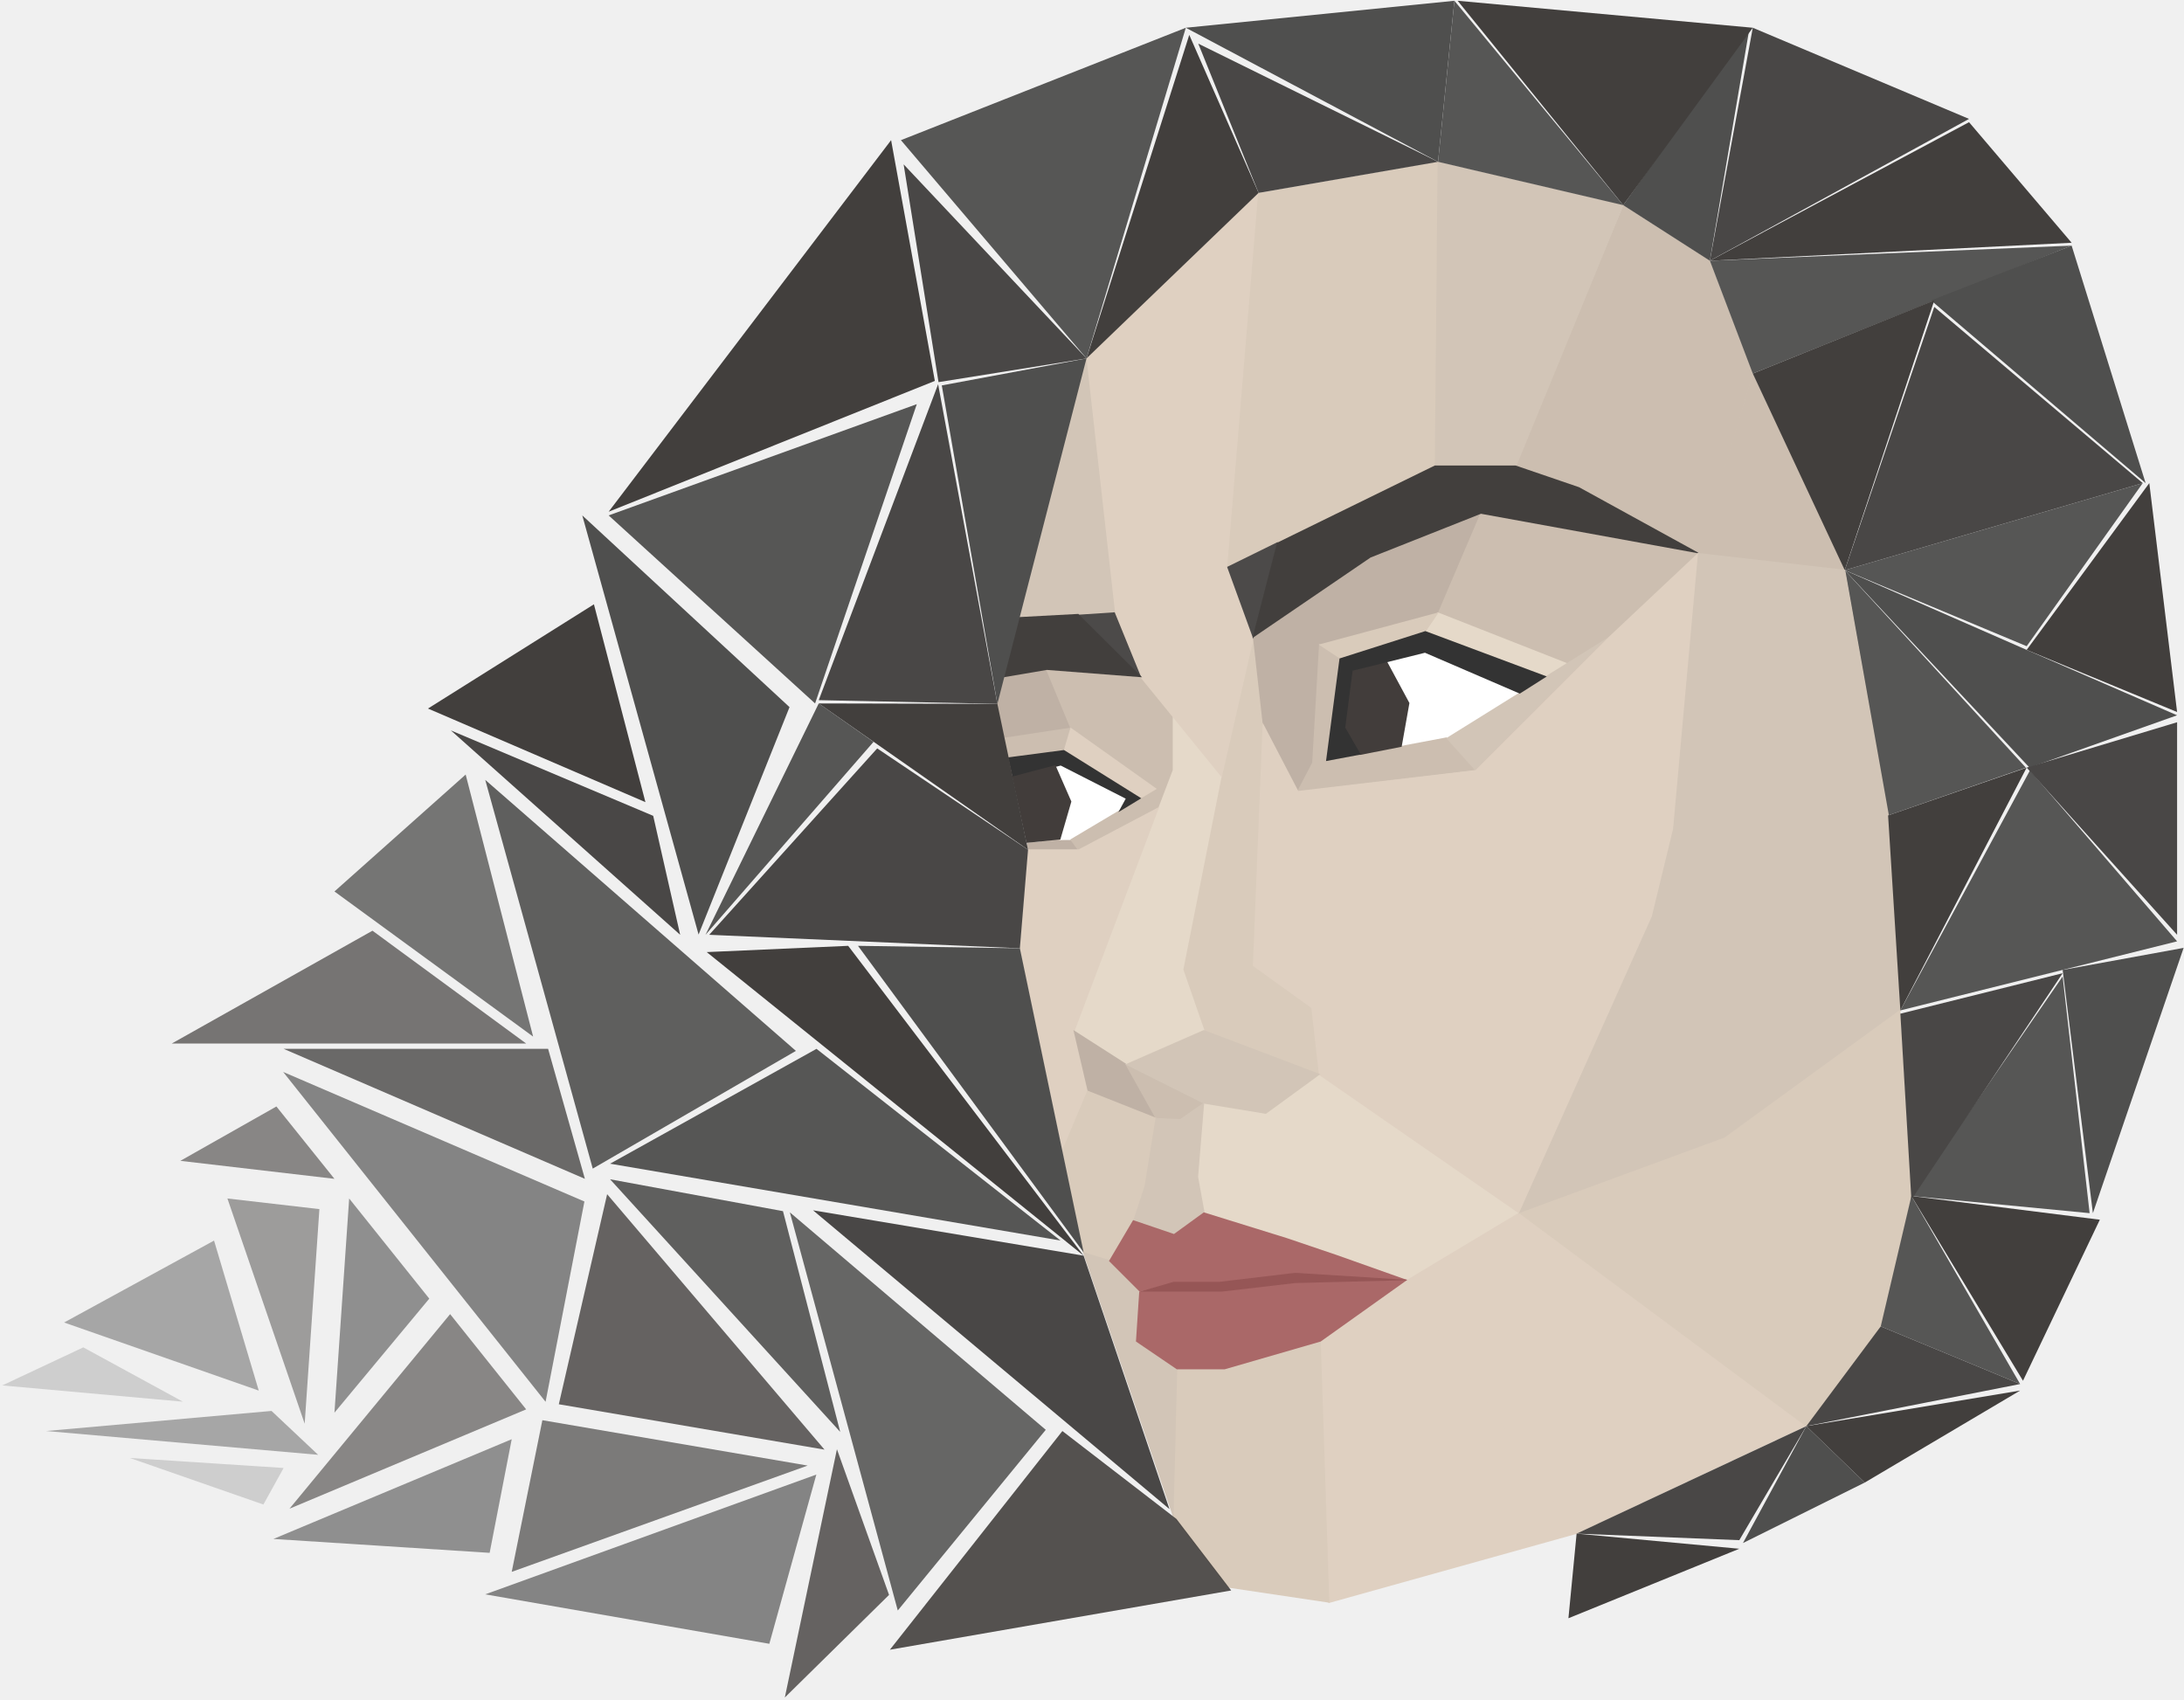
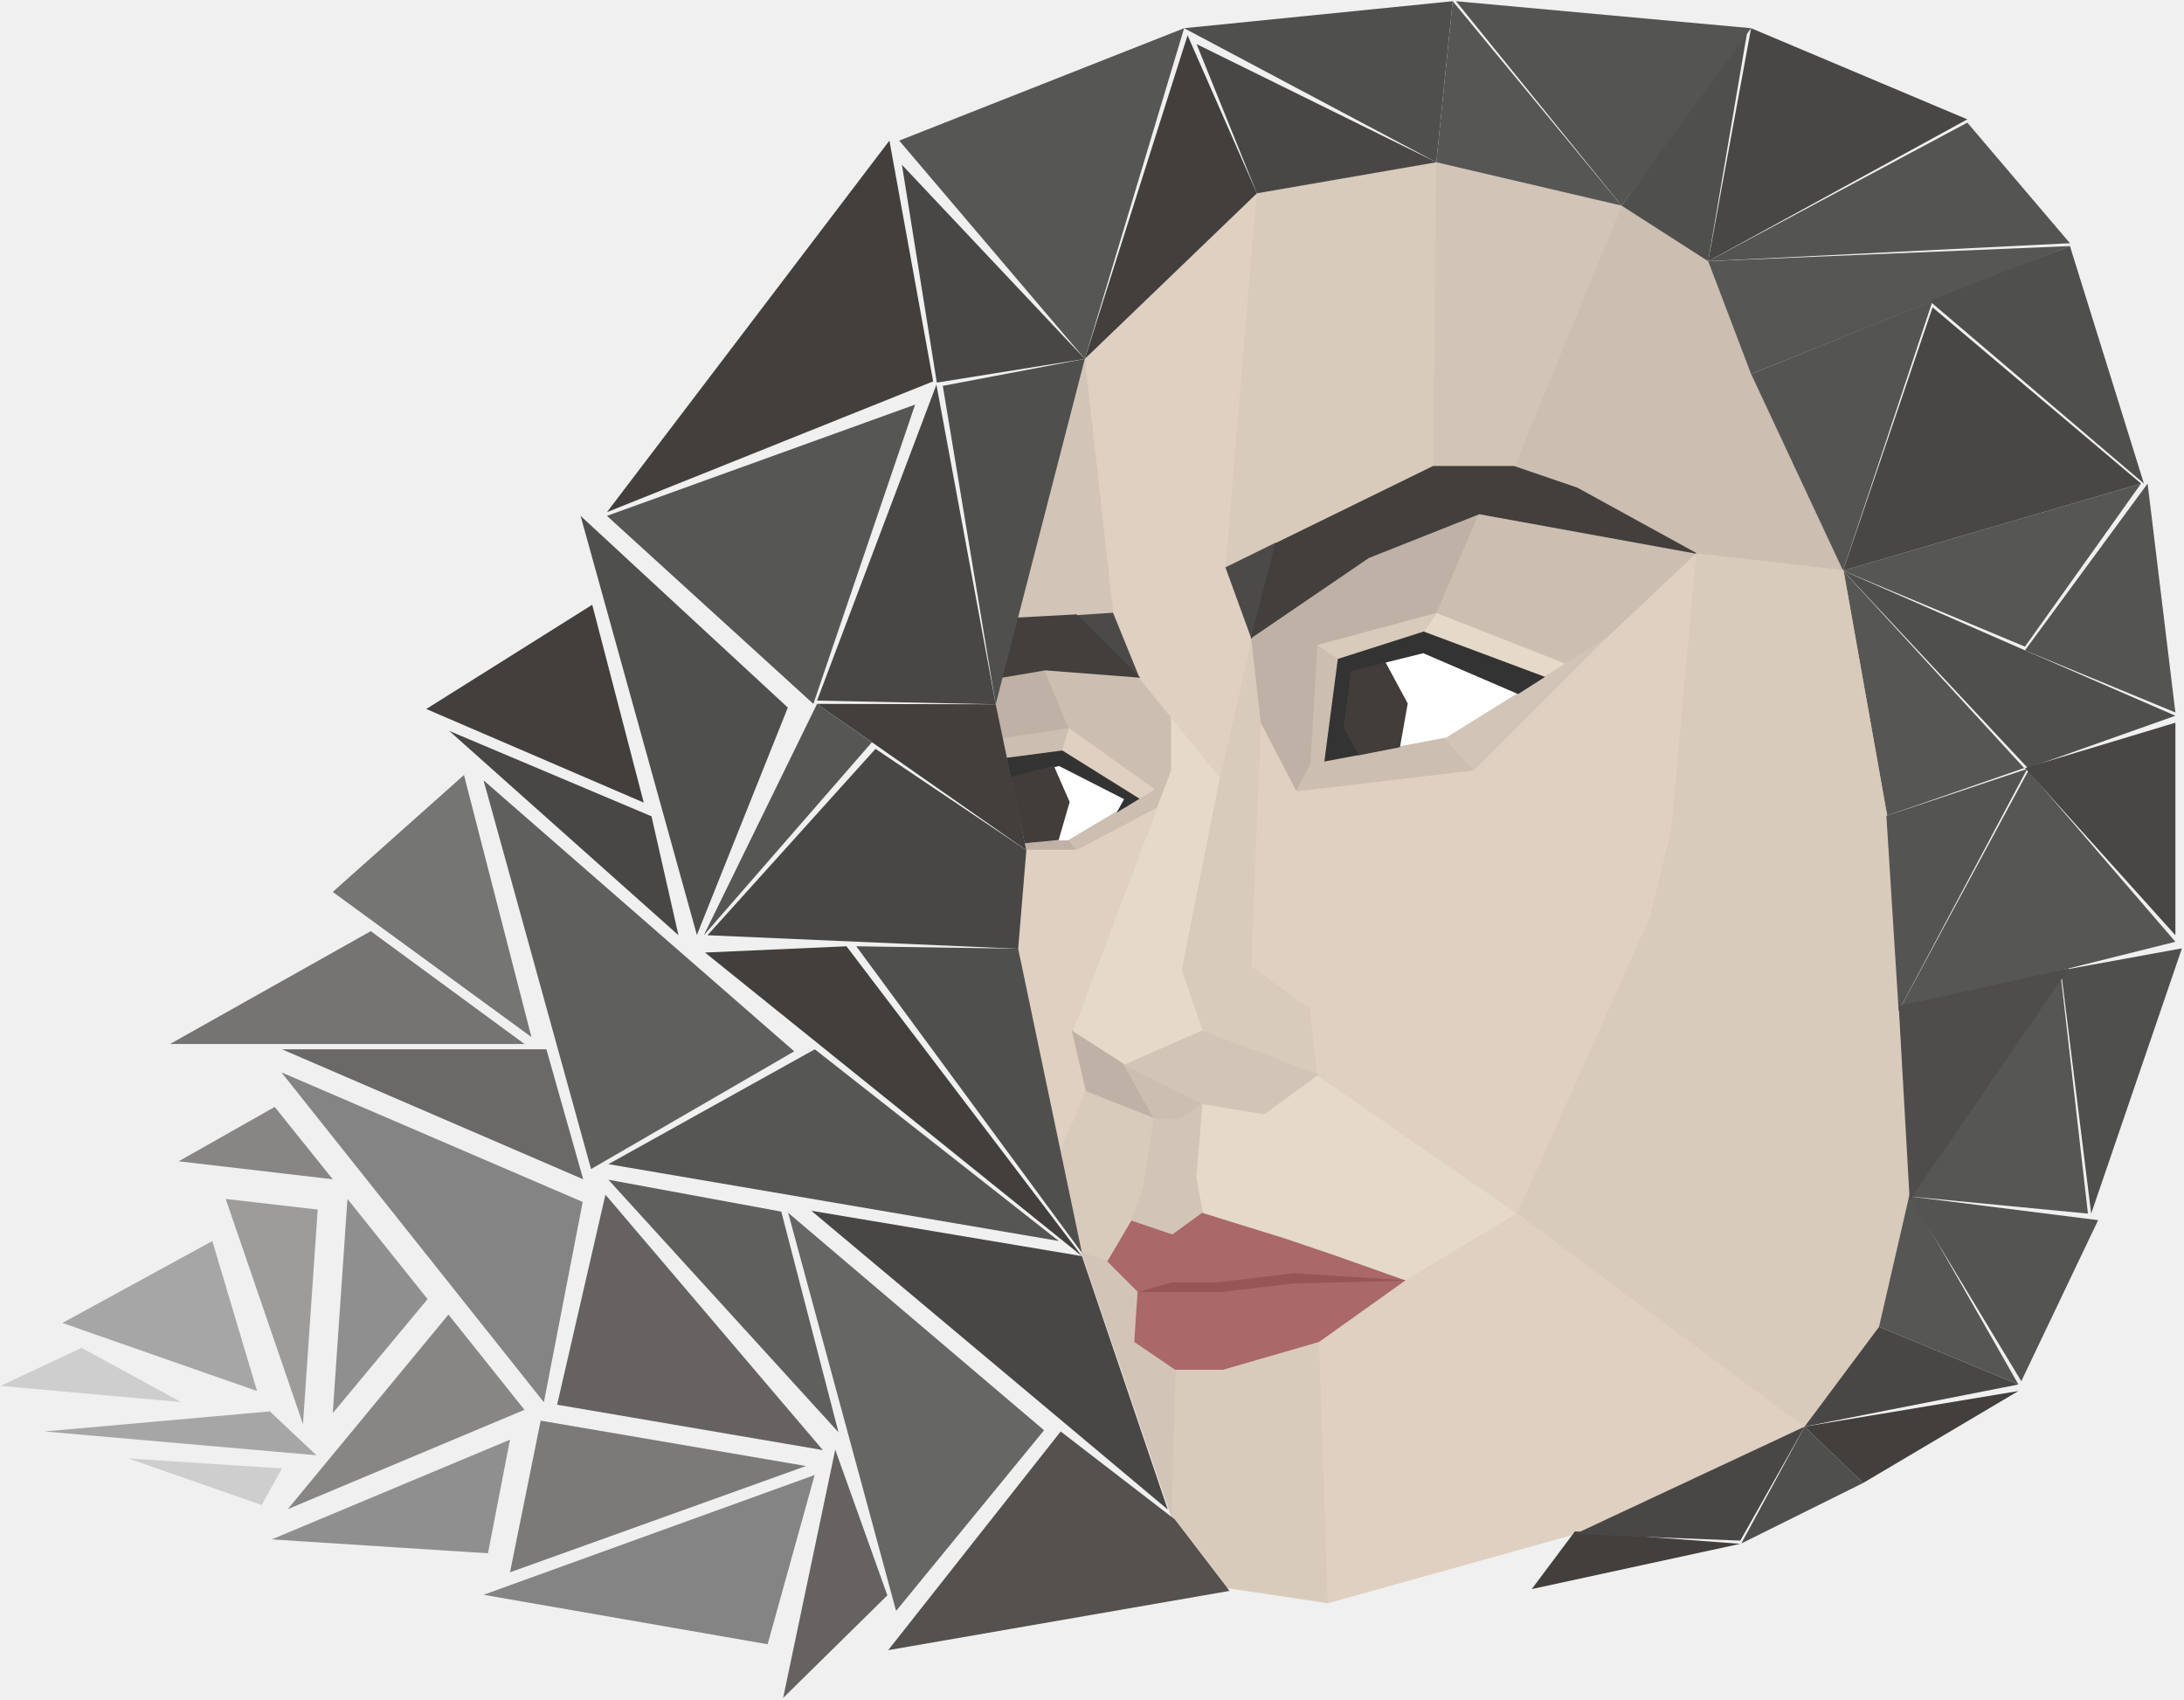
<svg xmlns="http://www.w3.org/2000/svg" width="811px" height="631px" viewBox="0 0 811 631" version="1.1">
  <defs />
-   <g id="Desktop-HD" stroke="none" stroke-width="1" fill="none" fill-rule="evenodd" transform="translate(-150, -427)">
-     <g id="Group-2" transform="translate(149.7051, 425.8325)">
-       <polygon id="Path-2" fill="#DFD0C1" points="469.883 77.356 409.93 132.033 377.936 260.516 387.579 320.039 392.348 378.791 409.93 476.527 441.367 564.286 478.369 587.823 511.878 587.823 624.372 549.91 679.037 511.478 707.387 442.043 699.149 327.315 683.676 214.601 640.422 117.998 624.372 90.903 559.816 68.582 505.964 68.582" />
-       <g id="geometric-face-final" transform="translate(0.225862, 0.418207)" fill-rule="nonzero">
-         <g transform="translate(0.343241, 0.731552)">
-           <g id="quad-1" transform="translate(157.8379, 0)">
-             <polygon id="Shape" fill="#D9CBBB" points="288.908 382.969 281.014 360.049 295.435 288.1 307.123 236.491 307.274 236.491 311.221 268.822 307.578 358.531 329.132 374.166 332.168 399.363" />
-             <polygon id="Shape" fill="#BFB1A5" points="223.182 312.91 223.637 315.795 242.459 315.795 239.575 311.628" />
-             <polygon id="Shape" fill="#FFFFFF" points="235.325 311.931 239.272 297.815 233.656 284.305 235.781 283.85 260.371 296.448 257.942 301.154 239.575 311.931" />
-             <polygon id="Shape" fill="#BFB1A5" points="211.949 261.536 214.53 251.215 230.772 248.482 239.879 270.492 214.833 274.439" />
-             <polygon id="Shape" fill="#CCBEB0" points="239.272 311.779 276.005 289.921 272.362 299.94 242.308 315.878" />
-             <polygon id="Shape" fill="#CCBEB0" points="214.682 273.983 239.727 270.189 237.299 278.841 216.2 281.573" />
-             <polygon id="Shape" fill="#CCBEB0" points="239.424 270.644 230.316 248.634 265.38 251.063 277.675 265.483 277.675 285.975 276.005 290.377 271.148 293.261" />
-             <polygon id="Shape" fill="#E5D9C9" points="240.486 382.969 277.371 285.975 277.371 265.331 295.586 288.1 281.318 360.049 289.211 382.818 259.915 395.416" />
-             <polygon id="Shape" fill="#DFD0C1" points="236.843 278.841 239.424 270.189 271.452 292.957 265.38 296.6" />
-             <polygon id="Shape" fill="#DFD0C1" points="265.228 251.366 255.514 227.687 245.04 133.121 309.399 71.342 298.015 210.686 307.578 236.339 295.586 288.707" />
-             <polygon id="Shape" fill="#DFD0C1" points="220.45 352.156 223.486 315.422 242.459 315.422 272.362 299.636 240.942 382.818 246.102 404.979 236.388 428.051" />
-             <polygon id="Shape" fill="#D9CBBB" points="309.096 71.645 376.036 59.958 374.973 173.042 297.56 210.99" />
-             <polygon id="Shape" fill="#D2C5B7" points="245.04 133.121 245.343 133.121 255.969 227.687 219.539 229.508" />
-             <polygon id="Shape" fill="#333333" points="259.915 296.6 235.781 284.305 217.869 288.707 216.2 281.269 236.995 278.537 265.684 296.448 257.183 301.609" />
-             <polygon id="Shape" fill="#423D3B" points="217.717 288.403 233.807 284.153 239.727 297.663 235.629 311.779 223.03 312.994" />
-             <polygon id="Shape" fill="#4C4A49" points="242.156 228.294 255.817 227.383 265.532 251.215 265.38 251.366 265.38 251.518" />
-             <polygon id="Shape" fill="#423F3D" points="230.62 248.786 214.53 251.518 219.691 229.205 242.308 227.991 265.987 251.518" />
-             <polygon id="Shape" fill="#565655" points="182.327 150.099 67.899 191.409 144.554 261.233" />
-             <polygon id="Shape" fill="#565655" points="145.92 261.233 103.874 347.147 166.26 275.501" />
-             <polygon id="Shape" fill="#565655" points="176.43 52.064 245.343 133.121 282.229 10.322" />
-             <polygon id="Shape" fill="#4F4F4E" points="58.109 191.409 101.296 347.055 135.067 262.599" />
-             <polygon id="Shape" fill="#4F4F4E" points="282.229 10.322 375.884 60.109 381.956 0.304" />
-             <polygon id="Shape" fill="#4F4F4E" points="245.343 133.121 191.609 143.139 212.253 261.385" />
-             <polygon id="Shape" fill="#423F3D" points="189.029 141.47 67.899 190.043 172.787 52.064" />
-             <polygon id="Shape" fill="#423F3D" points="223.637 315.574 145.92 261.233 212.253 261.385" />
-             <polygon id="Shape" fill="#423F3D" points="62.436 224.423 0.808 263.13 81.561 297.89" />
-             <polygon id="Shape" fill="#423F3D" points="283.507 12.972 245.343 133.121 309.248 71.645" />
-             <polygon id="Shape" fill="#494746" points="212.253 261.385 145.92 260.019 190.243 142.684" />
-             <polygon id="Shape" fill="#494746" points="220.602 352.156 105.24 347.147 167.626 277.93 223.637 315.574" />
-             <polygon id="Shape" fill="#494746" points="9.308 271.251 94.463 347.147 84.445 302.975" />
-             <polygon id="Shape" fill="#494746" points="309.248 71.645 375.884 60.109 286.855 16.225" />
-             <polygon id="Shape" fill="#494746" points="177.44 61.051 190.395 141.925 245.343 133.121" />
-           </g>
-           <g id="quad-2" transform="translate(454.4868, 0)">
-             <polygon id="Shape" fill="#FFFFFF" points="68.154 261.233 59.958 245.75 74.53 241.955 109.745 257.286 82.726 274.287 65.27 277.475" />
-             <polygon id="Shape" fill="#BFB1A5" points="14.117 268.822 10.474 236.491 53.886 206.74 95.325 190.346 79.539 227.687 35.367 239.527 32.787 283.394 27.171 294.323" />
-             <polygon id="Shape" fill="#CCBEB0" points="131.451 181.239 107.772 173.194 147.997 76.047 180.176 96.691 196.266 138.585 176.23 205.829" />
-             <polygon id="Shape" fill="#CCBEB0" points="35.064 239.071 43.109 244.232 37.948 282.484 32.483 283.698" />
-             <polygon id="Shape" fill="#CCBEB0" points="32.483 283.243 82.423 273.832 93.655 285.975 26.867 294.02" />
-             <polygon id="Shape" fill="#CCBEB0" points="79.083 227.839 95.021 190.498 176.23 205.374 143.139 236.643 127.201 246.661" />
-             <polygon id="Shape" fill="#CCBEB0" points="175.926 205.677 196.114 138.585 230.723 212.052" />
-             <polygon id="Shape" fill="#E5D9C9" points="74.378 234.518 79.083 227.383 127.353 246.357 119.46 251.518" />
-             <polygon id="Shape" fill="#D9CBBB" points="34.912 239.375 79.539 227.383 74.681 234.518 42.957 244.688" />
-             <polygon id="Shape" fill="#D2C5B7" points="82.271 274.135 142.987 236.339 143.139 236.491 93.2 286.278" />
-             <polygon id="Shape" fill="#D2C5B7" points="78.021 173.346 79.083 59.958 148.148 76.047 108.227 173.346" />
-             <polygon id="Shape" fill="#423D3B" points="44.323 270.189 47.207 248.938 60.261 245.598 68.61 261.081 65.726 277.323 50.243 280.359" />
-             <polygon id="Shape" fill="#333333" points="42.653 244.536 74.53 234.366 119.612 251.215 109.593 257.59 74.378 242.411 47.511 249.09 44.778 270.189 50.547 280.207 37.644 282.635" />
-             <polygon id="Shape" fill="#4C4A49" points="0.911 210.535 19.733 201.275 10.625 237.25" />
-             <polygon id="Shape" fill="#423F3D" points="19.429 201.579 78.021 172.89 108.075 172.89 131.603 180.935 176.078 205.374 176.078 205.525 95.173 190.802 54.189 207.043 10.322 236.946" />
-             <polygon id="Shape" fill="#565655" points="79.235 60.109 147.997 76.199 85.307 0.304" />
-             <polygon id="Shape" fill="#565655" points="180.176 96.843 196.114 138.737 314.512 91.227" />
-             <polygon id="Shape" fill="#565655" points="340.923 179.417 230.267 211.749 297.815 239.982" />
-             <polygon id="Shape" fill="#565655" points="246.357 302.824 297.511 285.064 230.267 211.749" />
-             <polygon id="Shape" fill="#4F4F4E" points="147.997 76.199 180.176 96.843 194.9 10.322" />
-             <polygon id="Shape" fill="#4F4F4E" points="314.512 91.227 262.295 111.567 341.986 179.417" />
-             <polygon id="Shape" fill="#4F4F4E" points="297.815 241.348 230.267 211.749 298.877 285.064 353.674 265.635" />
-             <polygon id="Shape" fill="#423F3D" points="86.521 0.304 147.997 76.199 196.114 10.322" />
-             <polygon id="Shape" fill="#423F3D" points="276.412 45.386 180.176 96.843 314.512 90.164" />
-             <polygon id="Shape" fill="#423F3D" points="196.114 138.737 230.267 211.749 263.51 111.567" />
-             <polygon id="Shape" fill="#423F3D" points="353.674 264.42 343.352 179.417 297.815 241.348" />
-             <polygon id="Shape" fill="#494746" points="196.114 10.322 180.176 96.843 276.412 44.171" />
-             <polygon id="Shape" fill="#494746" points="263.51 113.995 230.267 211.749 340.923 179.417" />
-             <polygon id="Shape" fill="#DFD0C1" points="32.18 374.317 10.474 358.683 14.117 268.367 27.322 293.716 93.2 285.975 142.836 236.339 176.078 205.07 166.97 307.985 35.064 399.515" />
-           </g>
-           <g id="quad-3" transform="translate(443.8614, 204.9183)">
-             <polygon id="Shape" fill="#E5D9C9" points="49.18 260.474 28.84 253.643 2.884 245.75 0.455 232.089 2.732 204.615 25.956 208.258 45.841 193.989 120.371 245.447 78.173 270.796" />
-             <polygon id="Shape" fill="#DFD0C1" points="45.689 194.293 177.596 102.611 169.703 135.55 120.219 245.902" />
-             <polygon id="Shape" fill="#DFD0C1" points="45.993 293.109 78.021 270.34 141.621 364.603 49.18 390.407" />
-             <polygon id="Shape" fill="#DFD0C1" points="77.869 270.644 120.067 245.295 226.928 324.53 141.166 364.755" />
-             <polygon id="Shape" fill="#D2C5B7" points="169.247 135.398 177.14 102.915 186.4 0.455 241.045 6.679 257.286 97.905 261.688 170.31 196.57 217.821 119.763 245.902" />
-             <polygon id="Shape" fill="#D9CBBB" points="119.915 245.598 196.266 217.517 261.536 170.006 265.787 239.223 254.554 287.645 226.776 324.985" />
-             <polygon id="Shape" fill="#565655" points="309.654 81.208 261.536 170.31 364.299 144.657" />
-             <polygon id="Shape" fill="#565655" points="321.798 157.711 265.635 239.223 331.816 245.598" />
-             <polygon id="Shape" fill="#565655" points="254.25 287.645 306.011 309.047 265.635 239.223" />
-             <polygon id="Shape" fill="#4F4F4E" points="321.798 155.283 333.03 245.598 366.728 147.086" />
-             <polygon id="Shape" fill="#4F4F4E" points="226.624 324.682 203.097 368.094 248.331 345.629" />
-             <polygon id="Shape" fill="#423F3D" points="256.983 97.905 261.536 170.31 308.44 80.146" />
-             <polygon id="Shape" fill="#423F3D" points="265.635 239.223 307.074 307.833 335.611 248.027" />
-             <polygon id="Shape" fill="#423F3D" points="226.624 324.682 248.331 345.629 306.011 311.476" />
-             <polygon id="Shape" fill="#423F3D" points="138.282 396.024 201.731 370.219 141.318 364.603" />
-             <polygon id="Shape" fill="#494746" points="308.44 80.146 364.299 142.228 364.299 63.297" />
-             <polygon id="Shape" fill="#494746" points="261.536 171.524 265.635 240.589 321.798 156.497" />
-             <polygon id="Shape" fill="#494746" points="254.25 287.645 226.624 324.682 306.011 309.047" />
-             <polygon id="Shape" fill="#494746" points="141.318 364.603 201.731 367.031 226.624 324.682" />
-           </g>
-           <g id="quad-4" transform="translate(-0, 287.6424)">
-             <polygon id="Shape" fill="#BFB1A5" points="403.637 117.64 398.324 94.872 417.753 107.319 429.593 127.962" />
-             <polygon id="Shape" fill="#CCBEB0" points="428.986 127.962 417.45 107.319 447.049 121.891 437.942 128.266" />
-             <polygon id="Shape" fill="#D9CBBB" points="455.701 301.915 435.209 275.352 436.575 220.555 454.487 220.403 490.158 210.081 493.345 307.531" />
-             <polygon id="Shape" fill="#D9CBBB" points="401.967 177.75 394.074 139.802 403.485 117.337 429.138 127.507 425.039 153.008 420.789 165.606 411.833 180.786" />
-             <polygon id="Shape" fill="#D2C5B7" points="420.486 165.758 424.736 152.856 428.834 127.507 437.942 127.962 446.897 121.739 444.62 149.365 447.049 162.722 435.513 170.919" />
-             <polygon id="Shape" fill="#D2C5B7" points="435.209 275.352 401.815 177.294 411.833 180.33 423.066 191.866 421.852 210.385 436.879 220.403 435.513 275.2 435.361 275.352" />
-             <polygon id="Shape" fill="#D2C5B7" points="446.745 122.194 417.602 107.622 446.745 94.872 490.006 111.265 469.818 125.989" />
-             <polygon id="Shape" fill="#AA6868" points="411.53 180.634 420.486 165.455 435.665 170.616 446.745 162.571 477.559 172.133 495.926 178.357 522.034 187.616 522.034 187.768 480.595 185.491 452.514 188.831 435.513 188.831 422.914 192.018" />
-             <polygon id="Shape" fill="#AA6868" points="436.727 220.858 421.548 210.537 422.762 192.018 435.513 188.375 452.514 188.375 480.595 185.036 522.338 187.616 490.158 210.537 454.487 220.858" />
-             <polygon id="Shape" fill="#965656" points="423.066 192.018 422.914 192.018 435.513 188.375 452.514 188.375 480.595 185.036 522.034 187.616 522.034 187.768 480.595 188.831 453.272 192.018" />
-             <polygon id="Shape" fill="#565655" opacity="0.8" points="123.919 43.414 172.644 0.002 197.69 97.3" />
-             <polygon id="Shape" fill="#4F4F4E" opacity="0.9" points="179.913 1.975 219.834 146.329 295.275 102.613" />
-             <polygon id="Shape" fill="#565655" points="226.269 144.507 393.543 173.044 302.923 101.854" />
-             <polygon id="Shape" fill="#565655" opacity="0.9" points="293.032 162.571 333.104 310.415 388.053 243.324" />
-             <polygon id="Shape" fill="#565655" opacity="0.7" points="285.408 322.786 179.913 304.42 302.864 259.945" />
-             <polygon id="Shape" fill="#565655" opacity="0.7" points="202.319 232.926 104.869 110.43 216.74 158.548" />
-             <polygon id="Shape" fill="#565655" opacity="0.479" points="23.53 203.478 95.811 228.759 79.206 173.059" />
-             <polygon id="Shape" fill="#565655" opacity="0.479" points="16.846 243.77 117.862 252.61 100.553 236.318" />
-             <polygon id="Shape" fill="#565655" opacity="0.22" points="0.561 226.844 67.646 232.88 30.654 212.712" />
-             <polygon id="Shape" fill="#565655" opacity="0.22" points="47.963 253.788 97.538 271.07 105.046 257.499" />
-             <polygon id="Shape" fill="#4F4F4E" points="402.119 177.446 318.33 63.603 378.439 64.513" />
-             <polygon id="Shape" fill="#4F4F4E" opacity="0.9" points="226.269 150.292 311.727 244.099 290.476 162.132" />
-             <polygon id="Shape" fill="#4F4F4E" opacity="0.6" points="181.549 289.013 101.252 283.852 189.746 246.815" />
-             <polygon id="Shape" fill="#4F4F4E" opacity="0.6" points="129.384 157.426 123.919 236.965 159.135 194.615" />
-             <polygon id="Shape" fill="#423F3D" points="262.155 65.927 402.119 178.661 314.687 63.603" />
-             <polygon id="Shape" fill="#423F3D" opacity="0.9" points="456.915 302.978 330.17 324.987 394.226 243.779 436.575 276.414" />
-             <polygon id="Shape" fill="#423F3D" opacity="0.8" points="329.866 304.631 291.159 342.73 310.513 250.533" />
-             <polygon id="Shape" fill="#423F3D" opacity="0.7" points="138.036 57.986 63.506 99.881 195.109 99.881" />
-             <polygon id="Shape" fill="#423F3D" opacity="0.6" points="102.365 123.257 66.694 143.445 123.919 150.124" />
-             <polygon id="Shape" fill="#423F3D" opacity="0.6" points="166.876 200.367 107.222 272.619 195.109 235.734" />
-             <polygon id="Shape" fill="#423F3D" opacity="0.8" points="225.18 155.832 207.236 233.837 305.9 250.685" />
-             <polygon id="Shape" fill="#494746" points="433.995 272.771 301.633 161.812 402.119 178.661" />
-             <polygon id="Shape" fill="#494746" opacity="0.8" points="216.916 150.124 105.046 101.854 203.255 101.854" />
-             <polygon id="Shape" fill="#494746" opacity="0.5" points="84.175 157.426 112.864 241.063 118.328 161.373" />
-             <polygon id="Shape" fill="#494746" opacity="0.7" points="299.643 256.605 201.13 239.757 189.746 296.071" />
-           </g>
-         </g>
-       </g>
+   <g id="Desktop-HD" stroke="none" stroke-width="1" fill="none" fill-rule="evenodd" transform="translate(-1799, -1489)">
+     <g id="Group-13" transform="translate(1799, 1489)">
+       <polygon id="Path-2" fill="#DFD0C1" points="468.959 76.356 409.005 131.033 377.011 259.516 386.655 319.039 391.424 377.791 409.005 475.527 440.442 563.286 477.445 586.823 510.954 586.823 623.448 548.91 678.113 510.478 706.463 441.043 698.225 326.315 682.752 213.601 639.498 116.998 623.448 89.903 558.892 67.582 505.039 67.582" />
+       <polygon id="Shape" fill="#D9CBBB" fill-rule="nonzero" points="446.39 383.119 438.497 360.199 452.917 288.25 464.605 236.641 464.757 236.641 468.703 268.972 465.06 358.681 486.615 374.315 489.651 399.513" />
+       <polygon id="Shape" fill="#BFB1A5" fill-rule="nonzero" points="380.664 313.06 381.12 315.944 399.942 315.944 397.058 311.777" />
+       <polygon id="Shape" fill="#FFFFFF" fill-rule="nonzero" points="392.808 312.081 396.754 297.964 391.138 284.455 393.263 284 417.853 296.598 415.425 301.304 397.058 312.081" />
+       <polygon id="Shape" fill="#BFB1A5" fill-rule="nonzero" points="369.432 261.686 372.012 251.364 388.254 248.632 397.361 270.642 372.316 274.588" />
+       <polygon id="Shape" fill="#CCBEB0" fill-rule="nonzero" points="396.754 311.929 433.488 290.071 429.845 300.089 399.79 316.027" />
+       <polygon id="Shape" fill="#CCBEB0" fill-rule="nonzero" points="372.164 274.133 397.21 270.338 394.781 278.99 373.682 281.723" />
+       <polygon id="Shape" fill="#CCBEB0" fill-rule="nonzero" points="396.906 270.794 387.799 248.784 422.862 251.213 435.157 265.633 435.157 286.125 433.488 290.527 428.63 293.411" />
+       <polygon id="Shape" fill="#E5D9C9" fill-rule="nonzero" points="397.969 383.119 434.854 286.125 434.854 265.481 453.069 288.25 438.8 360.199 446.694 382.967 417.398 395.566" />
+       <polygon id="Shape" fill="#DFD0C1" fill-rule="nonzero" points="394.326 278.99 396.906 270.338 428.934 293.107 422.862 296.75" />
+       <polygon id="Shape" fill="#DFD0C1" fill-rule="nonzero" points="422.711 251.516 412.996 227.837 402.522 133.271 466.882 71.492 455.498 210.836 465.06 236.489 453.069 288.857" />
+       <polygon id="Shape" fill="#DFD0C1" fill-rule="nonzero" points="377.932 352.306 380.968 315.572 399.942 315.572 429.845 299.786 398.424 382.967 403.585 405.129 393.87 428.201" />
+       <polygon id="Shape" fill="#D9CBBB" fill-rule="nonzero" points="466.578 71.795 533.518 60.107 532.456 173.192 455.042 211.14" />
+       <polygon id="Shape" fill="#D2C5B7" fill-rule="nonzero" points="402.522 133.271 402.826 133.271 413.451 227.837 377.021 229.658" />
+       <polygon id="Shape" fill="#333333" fill-rule="nonzero" points="417.398 296.75 393.263 284.455 375.352 288.857 373.682 281.419 394.477 278.687 423.166 296.598 414.666 301.759" />
+       <polygon id="Shape" fill="#423D3B" fill-rule="nonzero" points="375.2 288.553 391.29 284.303 397.21 297.813 393.111 311.929 380.513 313.143" />
+       <polygon id="Shape" fill="#4C4A49" fill-rule="nonzero" points="399.638 228.444 413.3 227.533 423.014 251.364 422.862 251.516 422.862 251.668" />
+       <polygon id="Shape" fill="#423F3D" fill-rule="nonzero" points="388.102 248.936 372.012 251.668 377.173 229.355 399.79 228.14 423.47 251.668" />
+       <polygon id="Shape" fill="#565655" fill-rule="nonzero" points="339.81 150.249 225.382 191.559 302.037 261.383" />
+       <polygon id="Shape" fill="#565655" fill-rule="nonzero" points="303.403 261.383 261.356 347.296 323.743 275.651" />
+       <polygon id="Shape" fill="#565655" fill-rule="nonzero" points="333.913 52.214 402.826 133.271 439.711 10.472" />
+       <polygon id="Shape" fill="#4F4F4E" fill-rule="nonzero" points="215.591 191.559 258.779 347.205 292.55 262.749" />
+       <polygon id="Shape" fill="#4F4F4E" fill-rule="nonzero" points="439.711 10.472 533.366 60.259 539.438 0.453" />
+       <polygon id="Shape" fill="#4F4F4E" fill-rule="nonzero" points="402.826 133.271 350.092 143.289 369.735 261.534" />
+       <polygon id="Shape" fill="#423F3D" fill-rule="nonzero" points="346.511 141.619 225.382 190.192 330.27 52.214" />
+       <polygon id="Shape" fill="#423F3D" fill-rule="nonzero" points="381.12 315.724 303.403 261.383 369.735 261.534" />
+       <polygon id="Shape" fill="#423F3D" fill-rule="nonzero" points="219.918 224.573 158.291 263.28 239.044 298.04" />
+       <polygon id="Shape" fill="#423F3D" fill-rule="nonzero" points="440.989 13.122 402.826 133.271 466.73 71.795" />
+       <polygon id="Shape" fill="#494746" fill-rule="nonzero" points="369.735 261.534 303.403 260.168 347.726 142.834" />
+       <polygon id="Shape" fill="#494746" fill-rule="nonzero" points="378.084 352.306 262.723 347.296 325.109 278.08 381.12 315.724" />
+       <polygon id="Shape" fill="#494746" fill-rule="nonzero" points="166.79 271.401 251.945 347.296 241.927 303.125" />
+       <polygon id="Shape" fill="#494746" fill-rule="nonzero" points="466.73 71.795 533.366 60.259 444.338 16.374" />
+       <polygon id="Shape" fill="#494746" fill-rule="nonzero" points="334.922 61.201 347.877 142.075 402.826 133.271" />
+       <polygon id="Shape" fill="#FFFFFF" fill-rule="nonzero" points="522.286 261.383 514.089 245.9 528.661 242.105 563.877 257.436 536.858 274.437 519.402 277.624" />
+       <polygon id="Shape" fill="#BFB1A5" fill-rule="nonzero" points="468.248 268.972 464.605 236.641 508.017 206.89 549.456 190.496 533.67 227.837 489.499 239.676 486.918 283.544 481.302 294.473" />
+       <polygon id="Shape" fill="#CCBEB0" fill-rule="nonzero" points="585.583 181.389 561.903 173.344 602.128 76.197 634.308 96.841 650.398 138.735 630.361 205.979" />
+       <polygon id="Shape" fill="#CCBEB0" fill-rule="nonzero" points="489.195 239.221 497.24 244.382 492.079 282.633 486.615 283.848" />
+       <polygon id="Shape" fill="#CCBEB0" fill-rule="nonzero" points="486.615 283.392 536.554 273.981 547.787 286.125 480.998 294.17" />
+       <polygon id="Shape" fill="#CCBEB0" fill-rule="nonzero" points="533.215 227.989 549.153 190.648 630.361 205.523 597.271 236.792 581.333 246.811" />
+       <polygon id="Shape" fill="#CCBEB0" fill-rule="nonzero" points="630.058 205.827 650.246 138.735 684.854 212.202" />
+       <polygon id="Shape" fill="#E5D9C9" fill-rule="nonzero" points="528.509 234.667 533.215 227.533 581.484 246.507 573.591 251.668" />
+       <polygon id="Shape" fill="#D9CBBB" fill-rule="nonzero" points="489.043 239.525 533.67 227.533 528.813 234.667 497.088 244.837" />
+       <polygon id="Shape" fill="#D2C5B7" fill-rule="nonzero" points="536.402 274.285 597.119 236.489 597.271 236.641 547.331 286.428" />
+       <polygon id="Shape" fill="#D2C5B7" fill-rule="nonzero" points="532.152 173.495 533.215 60.107 602.28 76.197 562.359 173.495" />
+       <polygon id="Shape" fill="#423D3B" fill-rule="nonzero" points="498.454 270.338 501.339 249.088 514.393 245.748 522.741 261.231 519.857 277.472 504.374 280.508" />
+       <polygon id="Shape" fill="#333333" fill-rule="nonzero" points="496.785 244.686 528.661 234.516 573.743 251.364 563.725 257.74 528.509 242.56 501.642 249.239 498.91 270.338 504.678 280.357 491.776 282.785" />
+       <polygon id="Shape" fill="#4C4A49" fill-rule="nonzero" points="455.042 210.684 473.864 201.425 464.757 237.4" />
+       <polygon id="Shape" fill="#423F3D" fill-rule="nonzero" points="473.561 201.729 532.152 173.04 562.207 173.04 585.734 181.085 630.209 205.523 630.209 205.675 549.305 190.951 508.321 207.193 464.453 237.096" />
+       <polygon id="Shape" fill="#565655" fill-rule="nonzero" points="533.366 60.259 602.128 76.349 539.438 0.453" />
+       <polygon id="Shape" fill="#565655" fill-rule="nonzero" points="634.308 96.993 650.246 138.887 768.643 91.376" />
+       <polygon id="Shape" fill="#565655" fill-rule="nonzero" points="795.055 179.567 684.399 211.899 751.946 240.132" />
+       <polygon id="Shape" fill="#565655" fill-rule="nonzero" points="700.489 302.973 751.642 285.214 684.399 211.899" />
+       <polygon id="Shape" fill="#4F4F4E" fill-rule="nonzero" points="602.128 76.349 634.308 96.993 649.031 10.472" />
+       <polygon id="Shape" fill="#4F4F4E" fill-rule="nonzero" points="768.643 91.376 716.427 111.716 796.117 179.567" />
+       <polygon id="Shape" fill="#4F4F4E" fill-rule="nonzero" points="751.946 241.498 684.399 211.899 753.009 285.214 807.805 265.785" />
+       <polygon id="Shape" fill="#545453" fill-rule="nonzero" points="540.652 0.453 602.128 76.349 650.246 10.472" />
+       <polygon id="Shape" fill="#545453" fill-rule="nonzero" points="730.543 45.535 634.308 96.993 768.643 90.314" />
+       <polygon id="Shape" fill="#545453" fill-rule="nonzero" points="650.246 138.887 684.399 211.899 717.641 111.716" />
+       <polygon id="Shape" fill="#545453" fill-rule="nonzero" points="807.805 264.57 797.483 179.567 751.946 241.498" />
+       <polygon id="Shape" fill="#494746" fill-rule="nonzero" points="650.246 10.472 634.308 96.993 730.543 44.321" />
+       <polygon id="Shape" fill="#494746" fill-rule="nonzero" points="717.641 114.145 684.399 211.899 795.055 179.567" />
+       <polygon id="Shape" fill="#DFD0C1" fill-rule="nonzero" points="486.311 374.467 464.605 358.833 468.248 268.517 481.454 293.866 547.331 286.125 596.967 236.489 630.209 205.22 621.102 308.134 489.195 399.664" />
+       <polygon id="Shape" fill="#E5D9C9" fill-rule="nonzero" points="492.686 465.542 472.346 458.711 446.39 450.818 443.961 437.157 446.238 409.683 469.462 413.326 489.347 399.057 563.877 450.515 521.679 475.864" />
+       <polygon id="Shape" fill="#DFD0C1" fill-rule="nonzero" points="489.195 399.361 621.102 307.679 613.209 340.618 563.725 450.97" />
+       <polygon id="Shape" fill="#DFD0C1" fill-rule="nonzero" points="489.499 498.177 521.527 475.408 585.127 569.671 492.686 595.475" />
+       <polygon id="Shape" fill="#DFD0C1" fill-rule="nonzero" points="521.375 475.712 563.573 450.363 670.434 529.598 584.672 569.823" />
+       <polygon id="Shape" fill="#D9CBBB" fill-rule="nonzero" points="612.753 340.466 620.646 307.983 629.906 205.523 684.551 211.747 700.792 302.973 705.194 375.378 640.076 422.889 563.269 450.97" />
+       <polygon id="Shape" fill="#D9CBBB" fill-rule="nonzero" points="612.753 340.466 620.646 307.983 629.906 205.523 684.551 211.747 700.792 302.973" />
+       <polygon id="Shape" fill="#D9CBBB" fill-rule="nonzero" points="563.421 450.666 639.772 422.585 705.042 375.074 709.293 444.291 698.06 492.713 670.282 530.053" />
+       <polygon id="Shape" fill="#565655" fill-rule="nonzero" points="753.16 286.276 705.042 375.378 807.805 349.725" />
+       <polygon id="Shape" fill="#565655" fill-rule="nonzero" points="765.304 362.779 709.141 444.291 775.322 450.666" />
+       <polygon id="Shape" fill="#565655" fill-rule="nonzero" points="697.756 492.713 749.517 514.115 709.141 443.291" />
+       <polygon id="Shape" fill="#4F4F4E" fill-rule="nonzero" points="765.304 360.351 776.536 450.666 810.234 352.154" />
+       <polygon id="Shape" fill="#4F4F4E" fill-rule="nonzero" points="670.13 529.75 646.603 573.162 691.837 550.697" />
+       <polygon id="Shape" fill="#545453" fill-rule="nonzero" points="700.489 302.973 705.042 375.378 752.774 285.514" />
+       <polygon id="Shape" fill="#545453" fill-rule="nonzero" points="709.141 444.291 750.58 512.901 779.117 453.095" />
+       <polygon id="Shape" fill="#423F3D" fill-rule="nonzero" points="670.13 529.75 691.837 550.697 749.517 516.544" />
+       <polygon id="Shape" fill="#423F3D" fill-rule="nonzero" points="568.788 590.092 646.237 573.287 584.824 568.671" />
+       <polygon id="Shape" fill="#494746" fill-rule="nonzero" points="751.946 285.214 807.805 347.296 807.805 268.365" />
+       <polygon id="Shape" fill="#4F4D4C" fill-rule="nonzero" points="705.042 373.592 709.141 445.657 768.304 359.565" />
+       <polygon id="Shape" fill="#494746" fill-rule="nonzero" points="697.756 492.713 670.13 529.75 749.517 514.115" />
+       <polygon id="Shape" fill="#494746" fill-rule="nonzero" points="584.824 569.671 646.237 572.099 670.13 529.75" />
+       <polygon id="Shape" fill="#BFB1A5" fill-rule="nonzero" points="403.281 405.433 397.969 382.664 417.398 395.111 429.238 415.754" />
+       <polygon id="Shape" fill="#CCBEB0" fill-rule="nonzero" points="428.63 415.754 417.094 395.111 446.694 409.683 437.586 416.058" />
+       <polygon id="Shape" fill="#D9CBBB" fill-rule="nonzero" points="455.346 589.707 434.854 563.144 436.22 508.347 454.131 508.195 489.802 497.873 492.99 595.323" />
+       <polygon id="Shape" fill="#D9CBBB" fill-rule="nonzero" points="401.612 465.542 393.718 427.594 403.13 405.129 428.782 415.299 424.684 440.8 420.434 453.399 411.478 468.578" />
+       <polygon id="Shape" fill="#D2C5B7" fill-rule="nonzero" points="420.13 453.55 424.38 440.648 428.479 415.299 437.586 415.754 446.542 409.531 444.265 437.157 446.694 450.515 435.157 458.711" />
+       <polygon id="Shape" fill="#D2C5B7" fill-rule="nonzero" points="434.854 563.144 401.46 465.087 411.478 468.122 422.711 479.659 421.496 498.177 436.524 508.195 435.157 562.992 435.006 563.144" />
+       <polygon id="Shape" fill="#D2C5B7" fill-rule="nonzero" points="446.39 409.986 417.246 395.414 446.39 382.664 489.651 399.057 469.462 413.781" />
+       <polygon id="Shape" fill="#AA6868" fill-rule="nonzero" points="411.174 468.426 420.13 453.247 435.309 458.408 446.39 450.363 477.204 459.926 495.57 466.149 521.679 475.408 521.679 475.56 480.24 473.283 452.158 476.623 435.157 476.623 422.559 479.81" />
+       <polygon id="Shape" fill="#AA6868" fill-rule="nonzero" points="436.372 508.651 421.193 498.329 422.407 479.81 435.157 476.167 452.158 476.167 480.24 472.828 521.982 475.408 489.802 498.329 454.131 508.651" />
+       <polygon id="Shape" fill="#965656" fill-rule="nonzero" points="422.711 479.81 422.559 479.81 435.157 476.167 452.158 476.167 480.24 472.828 521.679 475.408 521.679 475.56 480.24 476.623 452.917 479.81" />
+       <polygon id="Shape" fill="#565655" fill-rule="nonzero" opacity="0.8" points="123.564 331.207 172.289 287.794 197.334 385.093" />
+       <polygon id="Shape" fill="#4F4F4E" fill-rule="nonzero" opacity="0.9" points="179.558 289.768 219.479 434.121 294.919 390.405" />
+       <polygon id="Shape" fill="#565655" fill-rule="nonzero" points="225.913 432.3 393.187 460.836 302.568 389.646" />
+       <polygon id="Shape" fill="#565655" fill-rule="nonzero" opacity="0.9" points="292.676 450.363 332.749 598.208 387.698 531.116" />
+       <polygon id="Shape" fill="#565655" fill-rule="nonzero" opacity="0.7" points="285.053 610.579 179.558 592.212 302.509 547.737" />
+       <polygon id="Shape" fill="#565655" fill-rule="nonzero" opacity="0.7" points="201.964 520.718 104.514 398.222 216.384 446.34" />
+       <polygon id="Shape" fill="#565655" fill-rule="nonzero" opacity="0.479" points="23.175 491.271 95.455 516.551 78.851 460.851" />
+       <polygon id="Shape" fill="#565655" fill-rule="nonzero" opacity="0.479" points="16.491 531.562 117.507 540.402 100.198 524.11" />
+       <polygon id="Shape" fill="#565655" fill-rule="nonzero" opacity="0.22" points="0.205 514.636 67.291 520.672 30.298 500.505" />
+       <polygon id="Shape" fill="#565655" fill-rule="nonzero" opacity="0.22" points="47.607 541.58 97.182 558.863 104.691 545.292" />
+       <polygon id="Shape" fill="#4F4F4E" fill-rule="nonzero" points="401.763 465.238 317.975 351.395 378.084 352.306" />
+       <polygon id="Shape" fill="#4F4F4E" fill-rule="nonzero" opacity="0.9" points="225.913 438.084 311.372 531.891 290.121 449.924" />
+       <polygon id="Shape" fill="#4F4F4E" fill-rule="nonzero" opacity="0.6" points="181.194 576.805 100.896 571.644 189.39 534.607" />
+       <polygon id="Shape" fill="#4F4F4E" fill-rule="nonzero" opacity="0.6" points="129.028 445.219 123.564 524.757 158.779 482.407" />
+       <polygon id="Shape" fill="#423F3D" fill-rule="nonzero" points="261.8 353.72 401.763 466.453 314.332 351.395" />
+       <polygon id="Shape" fill="#423F3D" fill-rule="nonzero" opacity="0.9" points="456.56 590.77 329.814 612.779 393.87 531.571 436.22 564.206" />
+       <polygon id="Shape" fill="#423F3D" fill-rule="nonzero" opacity="0.8" points="329.511 592.423 290.804 630.522 310.157 538.325" />
+       <polygon id="Shape" fill="#423F3D" fill-rule="nonzero" opacity="0.7" points="137.68 345.779 63.151 387.673 194.754 387.673" />
+       <polygon id="Shape" fill="#423F3D" fill-rule="nonzero" opacity="0.6" points="102.009 411.049 66.338 431.237 123.564 437.916" />
+       <polygon id="Shape" fill="#423F3D" fill-rule="nonzero" opacity="0.6" points="166.521 488.159 106.867 560.411 194.754 523.526" />
+       <polygon id="Shape" fill="#423F3D" fill-rule="nonzero" opacity="0.8" points="224.824 443.625 206.88 521.629 305.545 538.478" />
+       <polygon id="Shape" fill="#494746" fill-rule="nonzero" points="433.64 560.563 301.278 449.604 401.763 466.453" />
+       <polygon id="Shape" fill="#494746" fill-rule="nonzero" opacity="0.8" points="216.561 437.916 104.691 389.646 202.9 389.646" />
+       <polygon id="Shape" fill="#494746" fill-rule="nonzero" opacity="0.5" points="83.82 445.219 112.508 528.856 117.973 449.165" />
+       <polygon id="Shape" fill="#494746" fill-rule="nonzero" opacity="0.7" points="299.287 544.398 200.775 527.549 189.39 583.863" />
    </g>
  </g>
</svg>
